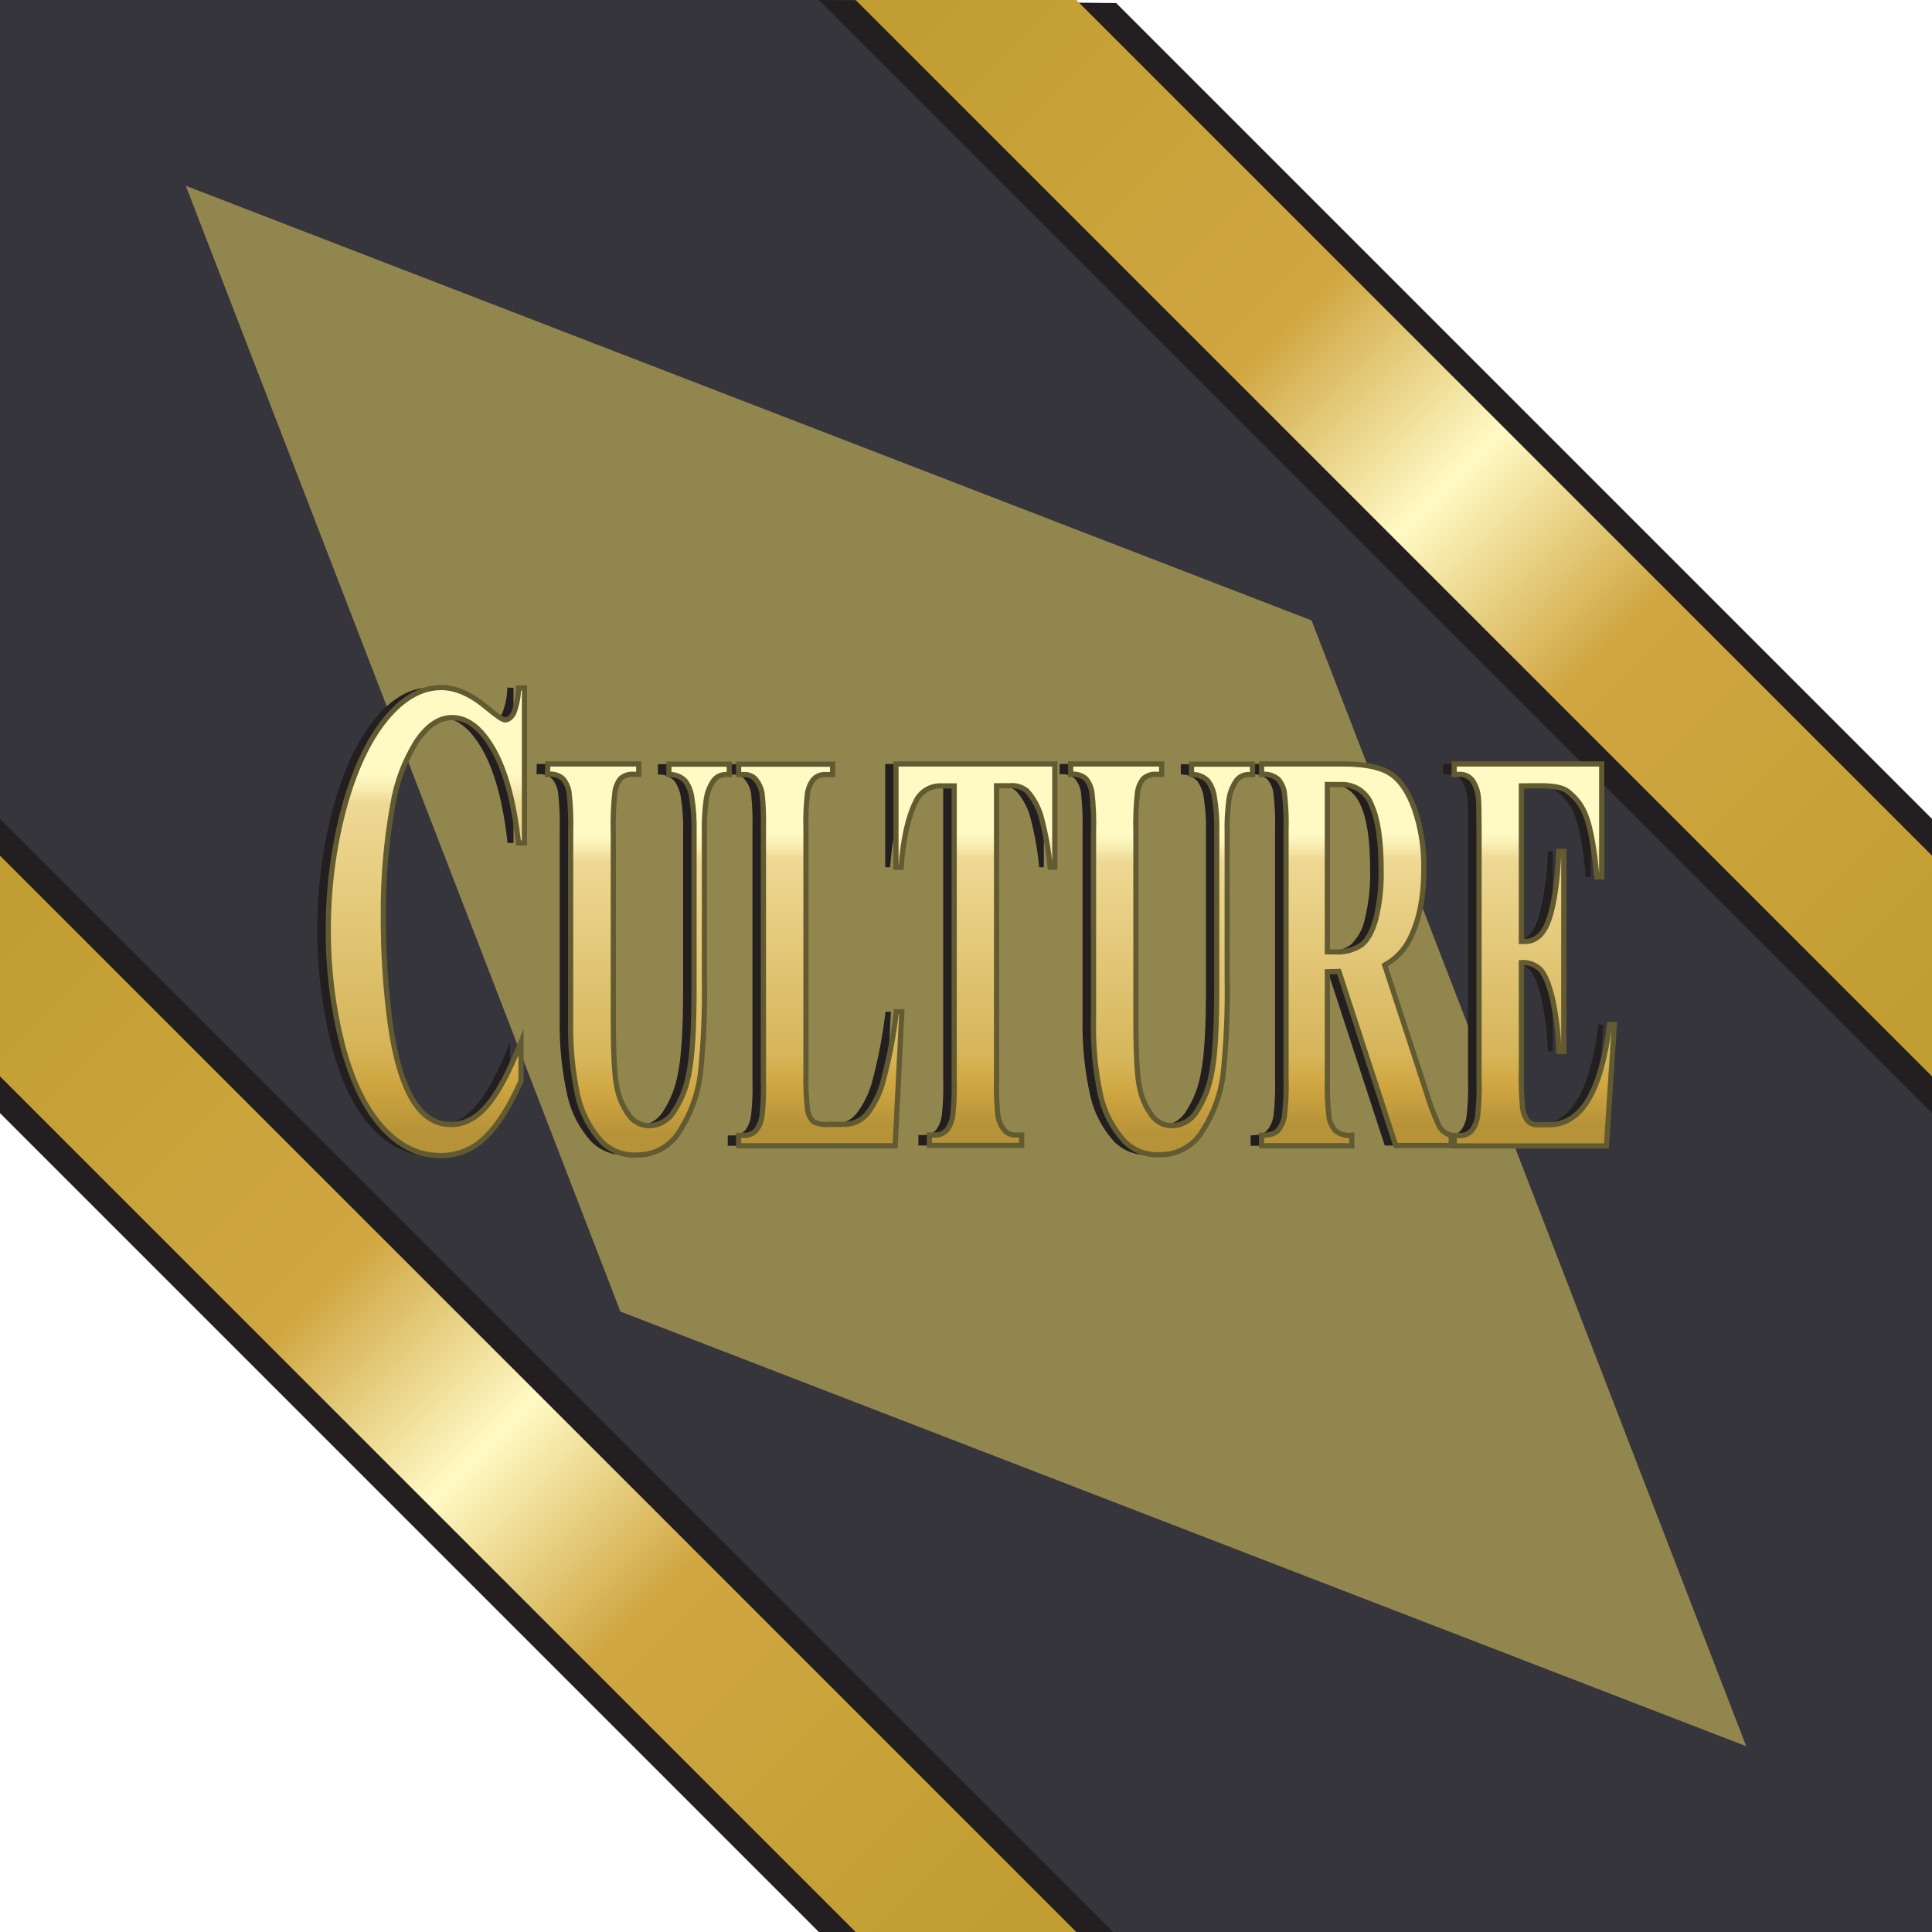
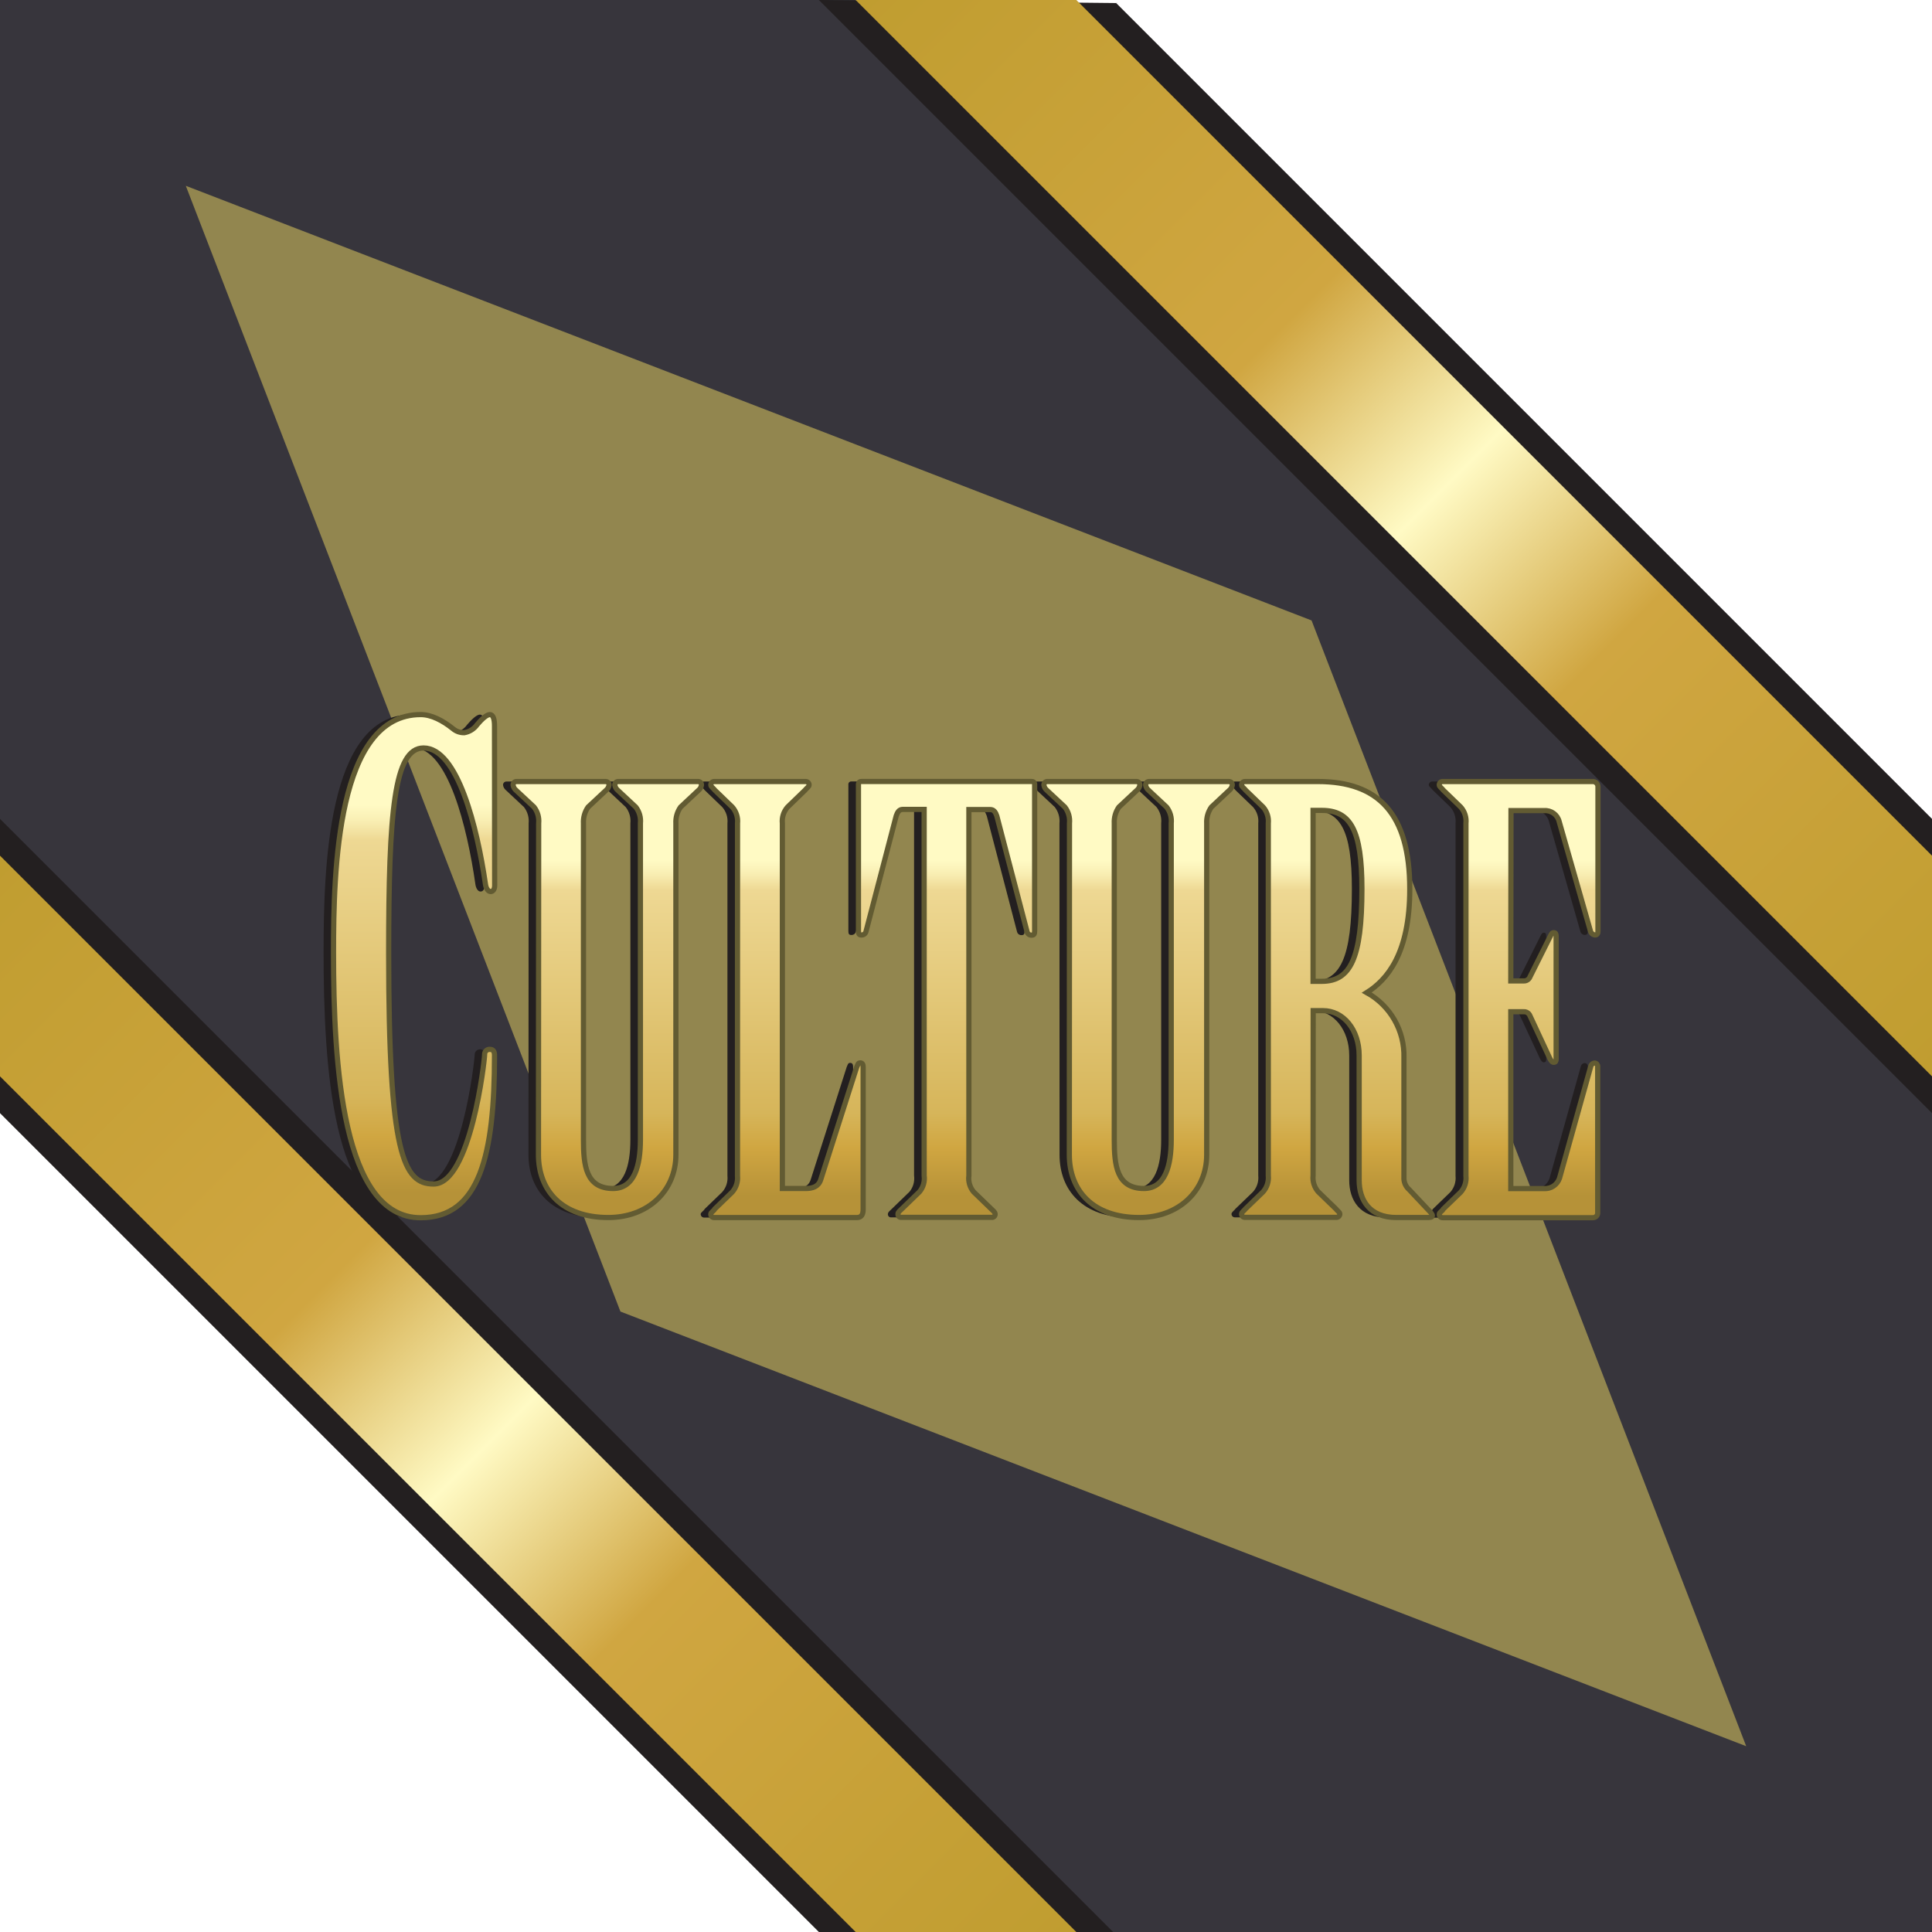
<svg xmlns="http://www.w3.org/2000/svg" xmlns:xlink="http://www.w3.org/1999/xlink" viewBox="0 0 371.43 371.43">
  <defs>
    <style>.cls-1{fill:#37353c;}.cls-2{fill:#92864f;}.cls-3{fill:#231f20;}.cls-4{fill:url(#linear-gradient);}.cls-5{fill:url(#linear-gradient-2);}.cls-6{fill:url(#New_Gradient_Swatch_copy_2);}.cls-7{fill:url(#New_Gradient_Swatch_copy_2-2);}.cls-8{fill:url(#New_Gradient_Swatch_copy_2-3);}.cls-9{fill:url(#New_Gradient_Swatch_copy_2-4);}.cls-10{fill:url(#New_Gradient_Swatch_copy_2-5);}.cls-11{fill:url(#New_Gradient_Swatch_copy_2-6);}.cls-12{fill:url(#New_Gradient_Swatch_copy_2-7);}.cls-13{fill:none;stroke:#625b32;stroke-miterlimit:10;}</style>
    <linearGradient id="linear-gradient" x1="3024.75" y1="1766.71" x2="3231.68" y2="1559.79" gradientTransform="translate(-1570.39 3406.79) rotate(-90)" gradientUnits="userSpaceOnUse">
      <stop offset="0" stop-color="#c09d30" />
      <stop offset="0.35" stop-color="#d0a641" />
      <stop offset="0.5" stop-color="#fffac4" />
      <stop offset="0.65" stop-color="#d0a641" />
      <stop offset="1" stop-color="#c09d30" />
    </linearGradient>
    <linearGradient id="linear-gradient-2" x1="3210.47" y1="1952.43" x2="3417.4" y2="1745.5" xlink:href="#linear-gradient" />
-     <linearGradient id="New_Gradient_Swatch_copy_2" x1="82" y1="132.24" x2="82" y2="222.24" gradientUnits="userSpaceOnUse">
+     <linearGradient id="New_Gradient_Swatch_copy_2" x1="79.62" y1="137.35" x2="79.62" y2="234.08" gradientUnits="userSpaceOnUse">
      <stop offset="0.18" stop-color="#fffac4" />
      <stop offset="0.21" stop-color="#f9efb4" />
      <stop offset="0.25" stop-color="#eed893" />
      <stop offset="0.76" stop-color="#d6b55a" />
      <stop offset="0.84" stop-color="#d0a641" />
      <stop offset="0.95" stop-color="#b69238" />
    </linearGradient>
-     <linearGradient id="New_Gradient_Swatch_copy_2-2" x1="122.75" y1="146.87" x2="122.75" y2="222.01" xlink:href="#New_Gradient_Swatch_copy_2" />
-     <linearGradient id="New_Gradient_Swatch_copy_2-3" x1="157.7" y1="146.87" x2="157.7" y2="220.28" xlink:href="#New_Gradient_Swatch_copy_2" />
-     <linearGradient id="New_Gradient_Swatch_copy_2-4" x1="187.57" y1="146.87" x2="187.57" y2="220.28" xlink:href="#New_Gradient_Swatch_copy_2" />
-     <linearGradient id="New_Gradient_Swatch_copy_2-5" x1="223.28" y1="146.87" x2="223.28" y2="222.01" xlink:href="#New_Gradient_Swatch_copy_2" />
-     <linearGradient id="New_Gradient_Swatch_copy_2-6" x1="260.77" y1="146.87" x2="260.77" y2="220.28" xlink:href="#New_Gradient_Swatch_copy_2" />
-     <linearGradient id="New_Gradient_Swatch_copy_2-7" x1="294.98" y1="146.87" x2="294.98" y2="220.28" xlink:href="#New_Gradient_Swatch_copy_2" />
+     <linearGradient id="New_Gradient_Swatch_copy_2-2" x1="116.75" y1="150.24" x2="116.75" y2="234.08" xlink:href="#New_Gradient_Swatch_copy_2" />
+     <linearGradient id="New_Gradient_Swatch_copy_2-3" x1="151.29" y1="150.24" x2="151.29" y2="234.08" xlink:href="#New_Gradient_Swatch_copy_2" />
+     <linearGradient id="New_Gradient_Swatch_copy_2-4" x1="181.97" y1="150.24" x2="181.97" y2="234.08" xlink:href="#New_Gradient_Swatch_copy_2" />
+     <linearGradient id="New_Gradient_Swatch_copy_2-5" x1="218.8" y1="150.24" x2="218.8" y2="234.08" xlink:href="#New_Gradient_Swatch_copy_2" />
+     <linearGradient id="New_Gradient_Swatch_copy_2-6" x1="257.03" y1="150.24" x2="257.03" y2="234.08" xlink:href="#New_Gradient_Swatch_copy_2" />
+     <linearGradient id="New_Gradient_Swatch_copy_2-7" x1="291.96" y1="150.24" x2="291.96" y2="234.08" xlink:href="#New_Gradient_Swatch_copy_2" />
  </defs>
  <g id="Culture">
    <g id="Culture-2" data-name="Culture">
      <polygon class="cls-1" points="0 164.5 0 0 164.5 0 371.43 206.93 371.43 371.43 206.93 371.43 0 164.5" />
      <polygon class="cls-2" points="35.72 35.72 252.15 119.28 335.71 335.71 119.28 252.15 35.72 35.72" />
      <polygon class="cls-3" points="0 214 157.43 371.43 214 371.43 0 157.43 0 214" />
      <polygon class="cls-3" points="371.43 157.43 214.59 0.59 157.43 0 371.43 214 371.43 157.43" />
      <polygon class="cls-4" points="0 206.93 164.5 371.43 206.93 371.43 0 164.5 0 206.93" />
      <polygon class="cls-5" points="371.43 164.5 206.93 0 164.5 0 371.43 206.93 371.43 164.5" />
    </g>
-     <path class="cls-3" d="M98.72,132.24v29.83H97.58q-1.29-11.67-4.81-17.9t-8-6.21q-3.72,0-6.82,4.63a32.67,32.67,0,0,0-4.54,12.12A113.21,113.21,0,0,0,71.59,176a150.15,150.15,0,0,0,1.35,21q1.35,9.48,4.22,14.34t7.44,4.86q3.75,0,6.87-3.56t6.58-12.25v7.43q-3.35,7.54-7,10.95a12,12,0,0,1-8.45,3.39q-6.36,0-11.3-5.52t-7.61-15.87a87.29,87.29,0,0,1-2.68-22,89.59,89.59,0,0,1,3-23.36q3-11,8-17.13t10.73-6.1q4.2,0,8.85,3.94c1.8,1.52,2.94,2.28,3.43,2.28s1.16-.49,1.62-1.49a14.19,14.19,0,0,0,.9-4.73Z" />
-     <path class="cls-3" d="M103.2,146.87h17.49v2h-.87a3.39,3.39,0,0,0-2.71.89,5.36,5.36,0,0,0-1,2.47,55.46,55.46,0,0,0-.32,7.85V196q0,9.85.69,13a13.46,13.46,0,0,0,2.26,5.3,4.78,4.78,0,0,0,4,2.12,5.67,5.67,0,0,0,4.69-2.68,19.16,19.16,0,0,0,2.9-7.39q1-4.71,1-16.41V160.08a36.79,36.79,0,0,0-.47-7,6.82,6.82,0,0,0-1.2-2.92,4.07,4.07,0,0,0-3.18-1.25v-2h11.72v2h-.7a2.87,2.87,0,0,0-2.37,1.25,8.54,8.54,0,0,0-1.38,3.73,40.66,40.66,0,0,0-.32,6.23V188a153.23,153.23,0,0,1-.79,18.67,26.1,26.1,0,0,1-3.83,10.56,9.42,9.42,0,0,1-8.32,4.82,8.88,8.88,0,0,1-6.8-2.55,19.54,19.54,0,0,1-4.62-8.88A62.5,62.5,0,0,1,107.6,196V160.08a53.31,53.31,0,0,0-.33-7.88,5.3,5.3,0,0,0-1.12-2.46,3.63,3.63,0,0,0-3-.87Z" />
-     <path class="cls-3" d="M171.27,194.51,170,220.28H139.91v-2H141a2.92,2.92,0,0,0,2.38-1.13,5.81,5.81,0,0,0,1-2.6,46.15,46.15,0,0,0,.28-6.82V159.43a50,50,0,0,0-.28-7,5.54,5.54,0,0,0-1.11-2.46,2.72,2.72,0,0,0-2.26-1.06h-1.12v-2H158v2H156.5a2.88,2.88,0,0,0-2.38,1.14,5.91,5.91,0,0,0-1,2.6,48.17,48.17,0,0,0-.27,6.82V206.2a52.73,52.73,0,0,0,.29,7.17,3.92,3.92,0,0,0,1.18,2.3,5.72,5.72,0,0,0,3,.49h2.83a5.69,5.69,0,0,0,4.49-2.06,17.55,17.55,0,0,0,3.12-6.49,94.77,94.77,0,0,0,2.48-13.1Z" />
-     <path class="cls-3" d="M200.68,146.87v19.86h-.9a57.59,57.59,0,0,0-1.78-9.88,12.42,12.42,0,0,0-2.67-4.79,4.56,4.56,0,0,0-3.32-1h-2.53v56.63a49.15,49.15,0,0,0,.29,7,5.76,5.76,0,0,0,1.12,2.47,2.77,2.77,0,0,0,2.29,1.05h1.12v2H176.56v-2h1.13a2.89,2.89,0,0,0,2.37-1.13,6,6,0,0,0,1-2.6,48.37,48.37,0,0,0,.27-6.82V151.09h-2.45a5.19,5.19,0,0,0-5,3.14q-2.17,4.38-2.75,12.5h-.95V146.87Z" />
-     <path class="cls-3" d="M203.72,146.87h17.5v2h-.88a3.39,3.39,0,0,0-2.71.89,5.58,5.58,0,0,0-1,2.47,56.12,56.12,0,0,0-.31,7.85V196q0,9.85.69,13a13.32,13.32,0,0,0,2.26,5.3,4.77,4.77,0,0,0,4,2.12,5.67,5.67,0,0,0,4.68-2.68,19,19,0,0,0,2.9-7.39q1-4.71,1-16.41V160.08a36,36,0,0,0-.47-7,6.82,6.82,0,0,0-1.2-2.92,4.06,4.06,0,0,0-3.17-1.25v-2h11.72v2h-.7a2.9,2.9,0,0,0-2.38,1.25,8.55,8.55,0,0,0-1.37,3.73,39,39,0,0,0-.33,6.23V188a155.89,155.89,0,0,1-.78,18.67,26.26,26.26,0,0,1-3.84,10.56,9.4,9.4,0,0,1-8.32,4.82,8.89,8.89,0,0,1-6.8-2.55,19.54,19.54,0,0,1-4.62-8.88A62.5,62.5,0,0,1,208.12,196V160.08a55.5,55.5,0,0,0-.32-7.88,5.3,5.3,0,0,0-1.13-2.46,3.62,3.62,0,0,0-2.95-.87Z" />
-     <path class="cls-3" d="M253.07,186.82v20.57a48.76,48.76,0,0,0,.34,7.5,5.16,5.16,0,0,0,1.19,2.46c.56.62,1.62.92,3.17.92v2H240.43v-2c1.57,0,2.63-.31,3.19-1a5.43,5.43,0,0,0,1.17-2.46,48.08,48.08,0,0,0,.34-7.47V159.75a48.76,48.76,0,0,0-.34-7.5,5.07,5.07,0,0,0-1.19-2.46,4.25,4.25,0,0,0-3.17-.92v-2h15.74q6.15,0,9,1.84c1.9,1.22,3.45,3.49,4.64,6.79a34,34,0,0,1,1.8,11.61q0,8.13-2.69,13.43a11.48,11.48,0,0,1-4.83,5l8.15,24.85a43.81,43.81,0,0,0,2.27,6,3.39,3.39,0,0,0,2.38,1.84v2H266.22L255.3,186.82Zm0-36V183h1.43a8.24,8.24,0,0,0,5.2-1.38,9.56,9.56,0,0,0,2.71-5,36.88,36.88,0,0,0,1-9.39q0-8.39-1.81-12.4t-5.83-4Z" />
-     <path class="cls-3" d="M290.38,151.09V181h.67q3.22,0,4.68-4.38a52,52,0,0,0,1.85-12.94h.95v38.44h-.95a56.12,56.12,0,0,0-1.27-10.29q-1-4-2.23-5.39a4.78,4.78,0,0,0-3.7-1.38v20.68a63.29,63.29,0,0,0,.24,7.42,5.2,5.2,0,0,0,.88,2.22,2.46,2.46,0,0,0,2.1.86h2q4.74,0,7.61-4.76t4.11-14.51h.92l-1.52,23.34H277.46v-2h1.13a2.89,2.89,0,0,0,2.37-1.13,5.8,5.8,0,0,0,1-2.6,48.37,48.37,0,0,0,.27-6.82V159.43q0-5-.12-6.12a7.06,7.06,0,0,0-.93-2.92,2.92,2.92,0,0,0-2.59-1.52h-1.13v-2h28.36v21.71h-.95q-.72-8-2-11.43a10.37,10.37,0,0,0-3.71-5.09q-1.41-1-5.25-1Z" />
-     <path class="cls-6" d="M100.83,132.24v29.83H99.69q-1.29-11.67-4.8-17.9t-8-6.21q-3.72,0-6.83,4.63a32.84,32.84,0,0,0-4.54,12.12A113.21,113.21,0,0,0,73.7,176a150.15,150.15,0,0,0,1.35,21q1.35,9.48,4.22,14.34c1.91,3.24,4.4,4.86,7.44,4.86q3.75,0,6.87-3.56t6.58-12.25v7.43q-3.34,7.54-7,10.95a12,12,0,0,1-8.45,3.39q-6.36,0-11.29-5.52t-7.62-15.87a87.29,87.29,0,0,1-2.68-22,89.59,89.59,0,0,1,3-23.36q3-11,8-17.13t10.74-6.1q4.18,0,8.84,3.94c1.8,1.52,2.94,2.28,3.43,2.28S98.34,138,98.8,137a14.23,14.23,0,0,0,.89-4.73Z" />
-     <path class="cls-7" d="M105.31,146.87H122.8v2h-.87a3.39,3.39,0,0,0-2.71.89,5.58,5.58,0,0,0-1,2.47,56.12,56.12,0,0,0-.31,7.85V196q0,9.85.68,13a13.46,13.46,0,0,0,2.26,5.3,4.79,4.79,0,0,0,4,2.12,5.67,5.67,0,0,0,4.68-2.68,19.16,19.16,0,0,0,2.9-7.39q1-4.71,1-16.41V160.08a36.79,36.79,0,0,0-.47-7,6.82,6.82,0,0,0-1.2-2.92,4.06,4.06,0,0,0-3.17-1.25v-2H140.2v2h-.71a2.89,2.89,0,0,0-2.37,1.25,8.55,8.55,0,0,0-1.37,3.73,39,39,0,0,0-.33,6.23V188a153.23,153.23,0,0,1-.79,18.67,26.1,26.1,0,0,1-3.83,10.56,9.41,9.41,0,0,1-8.32,4.82,8.89,8.89,0,0,1-6.8-2.55,19.54,19.54,0,0,1-4.62-8.88A62.5,62.5,0,0,1,109.71,196V160.08a55.5,55.5,0,0,0-.32-7.88,5.41,5.41,0,0,0-1.13-2.46,3.63,3.63,0,0,0-3-.87Z" />
-     <path class="cls-8" d="M173.38,194.51l-1.28,25.77H142v-2h1.12a2.9,2.9,0,0,0,2.38-1.13,5.92,5.92,0,0,0,1-2.6,48.37,48.37,0,0,0,.27-6.82V159.43a52.38,52.38,0,0,0-.27-7,5.77,5.77,0,0,0-1.11-2.46,2.74,2.74,0,0,0-2.27-1.06H142v-2h18.07v2h-1.48a2.87,2.87,0,0,0-2.37,1.14,5.78,5.78,0,0,0-1,2.6,48.17,48.17,0,0,0-.27,6.82V206.2a50.43,50.43,0,0,0,.3,7.17,3.91,3.91,0,0,0,1.17,2.3,5.77,5.77,0,0,0,3,.49h2.82a5.71,5.71,0,0,0,4.5-2.06,17.56,17.56,0,0,0,3.11-6.49,94.77,94.77,0,0,0,2.48-13.1Z" />
-     <path class="cls-9" d="M202.79,146.87v19.86h-.9a56.61,56.61,0,0,0-1.78-9.88,12.42,12.42,0,0,0-2.67-4.79,4.54,4.54,0,0,0-3.32-1h-2.53v56.63a49.15,49.15,0,0,0,.29,7,5.77,5.77,0,0,0,1.13,2.47,2.75,2.75,0,0,0,2.28,1.05h1.13v2H178.68v-2h1.12a2.89,2.89,0,0,0,2.37-1.13,5.89,5.89,0,0,0,1-2.6,48.37,48.37,0,0,0,.27-6.82V151.09H181a5.19,5.19,0,0,0-5,3.14q-2.18,4.38-2.75,12.5h-1V146.87Z" />
-     <path class="cls-10" d="M205.84,146.87h17.49v2h-.88a3.4,3.4,0,0,0-2.71.89,5.58,5.58,0,0,0-1.05,2.47,56.12,56.12,0,0,0-.31,7.85V196q0,9.85.69,13a13.46,13.46,0,0,0,2.26,5.3,4.77,4.77,0,0,0,4,2.12,5.69,5.69,0,0,0,4.69-2.68,19.32,19.32,0,0,0,2.9-7.39q1-4.71,1-16.41V160.08a35.77,35.77,0,0,0-.48-7,6.58,6.58,0,0,0-1.2-2.92,4,4,0,0,0-3.17-1.25v-2h11.72v2H240a2.87,2.87,0,0,0-2.37,1.25,8.42,8.42,0,0,0-1.38,3.73,39.37,39.37,0,0,0-.32,6.23V188a155.34,155.34,0,0,1-.79,18.67,26.11,26.11,0,0,1-3.84,10.56A9.4,9.4,0,0,1,223,222a8.87,8.87,0,0,1-6.79-2.55,19.45,19.45,0,0,1-4.63-8.88A62.5,62.5,0,0,1,210.23,196V160.08a53.92,53.92,0,0,0-.32-7.88,5.4,5.4,0,0,0-1.12-2.46,3.64,3.64,0,0,0-2.95-.87Z" />
-     <path class="cls-11" d="M255.19,186.82v20.57a49.3,49.3,0,0,0,.33,7.5,5.16,5.16,0,0,0,1.19,2.46,4.23,4.23,0,0,0,3.17.92v2H242.54v-2c1.57,0,2.63-.31,3.19-1a5.33,5.33,0,0,0,1.17-2.46,46.77,46.77,0,0,0,.34-7.47V159.75a47.43,47.43,0,0,0-.34-7.5,5.15,5.15,0,0,0-1.18-2.46,4.3,4.3,0,0,0-3.18-.92v-2h15.74q6.15,0,9,1.84c1.9,1.22,3.45,3.49,4.65,6.79a34,34,0,0,1,1.8,11.61q0,8.13-2.7,13.43a11.51,11.51,0,0,1-4.82,5l8.14,24.85a44.74,44.74,0,0,0,2.28,6,3.36,3.36,0,0,0,2.37,1.84v2H268.33l-10.92-33.46Zm0-36V183h1.42a8.22,8.22,0,0,0,5.2-1.38c1.15-.93,2.05-2.58,2.71-5a36.37,36.37,0,0,0,1-9.39q0-8.39-1.82-12.4a6,6,0,0,0-5.83-4Z" />
-     <path class="cls-12" d="M292.49,151.09V181h.68c2.15,0,3.7-1.46,4.67-4.38s1.58-7.24,1.85-12.94h.95v38.44h-.95a57.12,57.12,0,0,0-1.26-10.29q-1-4-2.24-5.39a4.78,4.78,0,0,0-3.7-1.38v20.68a63.29,63.29,0,0,0,.24,7.42,5.08,5.08,0,0,0,.89,2.22,2.44,2.44,0,0,0,2.1.86h2q4.74,0,7.61-4.76t4.11-14.51h.92l-1.52,23.34H279.57v-2h1.13a2.89,2.89,0,0,0,2.37-1.13,5.68,5.68,0,0,0,1-2.6,46.15,46.15,0,0,0,.28-6.82V159.43c0-3.32-.05-5.36-.13-6.12a6.93,6.93,0,0,0-.92-2.92,2.94,2.94,0,0,0-2.6-1.52h-1.13v-2h28.36v21.71H307q-.74-8-2-11.43a10.37,10.37,0,0,0-3.71-5.09q-1.39-1-5.25-1Z" />
-     <path class="cls-13" d="M100.83,132.24v29.83H99.69q-1.29-11.67-4.8-17.9t-8-6.21q-3.72,0-6.83,4.63a32.84,32.84,0,0,0-4.54,12.12A113.21,113.21,0,0,0,73.7,176a150.15,150.15,0,0,0,1.35,21q1.35,9.48,4.22,14.34c1.91,3.24,4.4,4.86,7.44,4.86q3.75,0,6.87-3.56t6.58-12.25v7.43q-3.34,7.54-7,10.95a12,12,0,0,1-8.45,3.39q-6.36,0-11.29-5.52t-7.62-15.87a87.29,87.29,0,0,1-2.68-22,89.59,89.59,0,0,1,3-23.36q3-11,8-17.13t10.74-6.1q4.18,0,8.84,3.94c1.8,1.52,2.94,2.28,3.43,2.28S98.34,138,98.8,137a14.23,14.23,0,0,0,.89-4.73Z" />
-     <path class="cls-13" d="M105.31,146.87H122.8v2h-.87a3.39,3.39,0,0,0-2.71.89,5.58,5.58,0,0,0-1,2.47,56.12,56.12,0,0,0-.31,7.85V196q0,9.85.68,13a13.46,13.46,0,0,0,2.26,5.3,4.79,4.79,0,0,0,4,2.12,5.67,5.67,0,0,0,4.68-2.68,19.16,19.16,0,0,0,2.9-7.39q1-4.71,1-16.41V160.08a36.79,36.79,0,0,0-.47-7,6.82,6.82,0,0,0-1.2-2.92,4.06,4.06,0,0,0-3.17-1.25v-2H140.2v2h-.71a2.89,2.89,0,0,0-2.37,1.25,8.55,8.55,0,0,0-1.37,3.73,39,39,0,0,0-.33,6.23V188a153.23,153.23,0,0,1-.79,18.67,26.1,26.1,0,0,1-3.83,10.56,9.41,9.41,0,0,1-8.32,4.82,8.89,8.89,0,0,1-6.8-2.55,19.54,19.54,0,0,1-4.62-8.88A62.5,62.5,0,0,1,109.71,196V160.08a55.5,55.5,0,0,0-.32-7.88,5.41,5.41,0,0,0-1.13-2.46,3.63,3.63,0,0,0-3-.87Z" />
-     <path class="cls-13" d="M173.38,194.51l-1.28,25.77H142v-2h1.12a2.9,2.9,0,0,0,2.38-1.13,5.92,5.92,0,0,0,1-2.6,48.37,48.37,0,0,0,.27-6.82V159.43a52.38,52.38,0,0,0-.27-7,5.77,5.77,0,0,0-1.11-2.46,2.74,2.74,0,0,0-2.27-1.06H142v-2h18.07v2h-1.48a2.87,2.87,0,0,0-2.37,1.14,5.78,5.78,0,0,0-1,2.6,48.17,48.17,0,0,0-.27,6.82V206.2a50.43,50.43,0,0,0,.3,7.17,3.91,3.91,0,0,0,1.17,2.3,5.77,5.77,0,0,0,3,.49h2.82a5.71,5.71,0,0,0,4.5-2.06,17.56,17.56,0,0,0,3.11-6.49,94.77,94.77,0,0,0,2.48-13.1Z" />
-     <path class="cls-13" d="M202.79,146.87v19.86h-.9a56.61,56.61,0,0,0-1.78-9.88,12.42,12.42,0,0,0-2.67-4.79,4.54,4.54,0,0,0-3.32-1h-2.53v56.63a49.15,49.15,0,0,0,.29,7,5.77,5.77,0,0,0,1.13,2.47,2.75,2.75,0,0,0,2.28,1.05h1.13v2H178.68v-2h1.12a2.89,2.89,0,0,0,2.37-1.13,5.89,5.89,0,0,0,1-2.6,48.37,48.37,0,0,0,.27-6.82V151.09H181a5.19,5.19,0,0,0-5,3.14q-2.18,4.38-2.75,12.5h-1V146.87Z" />
-     <path class="cls-13" d="M205.84,146.87h17.49v2h-.88a3.4,3.4,0,0,0-2.71.89,5.58,5.58,0,0,0-1.05,2.47,56.12,56.12,0,0,0-.31,7.85V196q0,9.85.69,13a13.46,13.46,0,0,0,2.26,5.3,4.77,4.77,0,0,0,4,2.12,5.69,5.69,0,0,0,4.69-2.68,19.32,19.32,0,0,0,2.9-7.39q1-4.71,1-16.41V160.08a35.77,35.77,0,0,0-.48-7,6.58,6.58,0,0,0-1.2-2.92,4,4,0,0,0-3.17-1.25v-2h11.72v2H240a2.87,2.87,0,0,0-2.37,1.25,8.42,8.42,0,0,0-1.38,3.73,39.37,39.37,0,0,0-.32,6.23V188a155.34,155.34,0,0,1-.79,18.67,26.11,26.11,0,0,1-3.84,10.56A9.4,9.4,0,0,1,223,222a8.87,8.87,0,0,1-6.79-2.55,19.45,19.45,0,0,1-4.63-8.88A62.5,62.5,0,0,1,210.23,196V160.08a53.92,53.92,0,0,0-.32-7.88,5.4,5.4,0,0,0-1.12-2.46,3.64,3.64,0,0,0-2.95-.87Z" />
-     <path class="cls-13" d="M255.19,186.82v20.57a49.3,49.3,0,0,0,.33,7.5,5.16,5.16,0,0,0,1.19,2.46,4.23,4.23,0,0,0,3.17.92v2H242.54v-2c1.57,0,2.63-.31,3.19-1a5.33,5.33,0,0,0,1.17-2.46,46.77,46.77,0,0,0,.34-7.47V159.75a47.43,47.43,0,0,0-.34-7.5,5.15,5.15,0,0,0-1.18-2.46,4.3,4.3,0,0,0-3.18-.92v-2h15.74q6.15,0,9,1.84c1.9,1.22,3.45,3.49,4.65,6.79a34,34,0,0,1,1.8,11.61q0,8.13-2.7,13.43a11.51,11.51,0,0,1-4.82,5l8.14,24.85a44.74,44.74,0,0,0,2.28,6,3.36,3.36,0,0,0,2.37,1.84v2H268.33l-10.92-33.46Zm0-36V183h1.42a8.22,8.22,0,0,0,5.2-1.38c1.15-.93,2.05-2.58,2.71-5a36.37,36.37,0,0,0,1-9.39q0-8.39-1.82-12.4a6,6,0,0,0-5.83-4Z" />
-     <path class="cls-13" d="M292.49,151.09V181h.68c2.15,0,3.7-1.46,4.67-4.38s1.58-7.24,1.85-12.94h.95v38.44h-.95a57.12,57.12,0,0,0-1.26-10.29q-1-4-2.24-5.39a4.78,4.78,0,0,0-3.7-1.38v20.68a63.29,63.29,0,0,0,.24,7.42,5.08,5.08,0,0,0,.89,2.22,2.44,2.44,0,0,0,2.1.86h2q4.74,0,7.61-4.76t4.11-14.51h.92l-1.52,23.34H279.57v-2h1.13a2.89,2.89,0,0,0,2.37-1.13,5.68,5.68,0,0,0,1-2.6,46.15,46.15,0,0,0,.28-6.82V159.43c0-3.32-.05-5.36-.13-6.12a6.93,6.93,0,0,0-.92-2.92,2.94,2.94,0,0,0-2.6-1.52h-1.13v-2h28.36v21.71H307q-.74-8-2-11.43a10.37,10.37,0,0,0-3.71-5.09q-1.39-1-5.25-1Z" />
+     <path class="cls-3" d="M93.17,170.24c0,.64-.26,1.16-.78,1.16s-.9-.65-1-1.42c-1.55-10.83-5.29-26.18-11.86-26.18-5.68,0-6.71,12.25-6.71,39.46,0,38.69,2.84,44.37,8.64,44.37,7.09,0,9.8-23.73,9.8-24.89a1,1,0,0,1,1-1c.65,0,.91.38.91,1.16,0,19.08-2.84,31.21-14.19,31.21-15.09,0-16.77-29.41-16.77-50.94,0-15.87.65-45.79,16.77-45.79,2.06,0,4.26,1.16,6.19,2.71a3.22,3.22,0,0,0,2.19.77,3.78,3.78,0,0,0,2.45-1.54c.78-.91,1.81-1.94,2.45-1.94s.91.9.91,2.19Z" />
+     <path class="cls-3" d="M101.63,158.29a4.38,4.38,0,0,0-.9-3.13l-3.46-3.24a1.53,1.53,0,0,1-.56-1,.64.64,0,0,1,.67-.67h17.1a.64.64,0,0,1,.67.67,1.53,1.53,0,0,1-.56,1l-3.46,3.24a5,5,0,0,0-.9,3.13V219.1c0,4.92.45,9.39,5.71,9.39,4.13,0,5.25-4.47,5.25-9.39V158.29a4.33,4.33,0,0,0-.9-3.13l-3.46-3.24a1.53,1.53,0,0,1-.56-1,.64.64,0,0,1,.67-.67h15.32a.65.65,0,0,1,.67.67,1.58,1.58,0,0,1-.56,1l-3.47,3.24a5,5,0,0,0-.89,3.13V222c0,6.93-5.37,12.07-13,12.07-8.83,0-13.41-5.14-13.41-12.07Z" />
+     <path class="cls-3" d="M139.85,158.29a4.09,4.09,0,0,0-1-3.13l-3.36-3.24c-.22-.34-.78-.67-.78-1a.65.65,0,0,1,.67-.67h17.55a.64.64,0,0,1,.67.67c0,.34-.56.67-.78,1l-3.35,3.24a4.06,4.06,0,0,0-1,3.13v70.2h4.47c1.34,0,2.46-.34,2.91-1.68l6.93-21.68c.22-.45.22-.79.67-.79s.56.34.56.79v27.38c0,1-.34,1.57-1.23,1.57H135.38a.65.65,0,0,1-.67-.67c0-.34.56-.56.78-1l3.36-3.24a4.09,4.09,0,0,0,1-3.13Z" />
+     <path class="cls-3" d="M175.73,155.61H171.6c-.67,0-1,.56-1.23,1.23l-5.81,22.24a.86.86,0,0,1-.9.67c-.45,0-.56-.22-.56-.78V150.69a.52.52,0,0,1,.56-.45h32.75a.51.51,0,0,1,.56.45V179c0,.56-.11.78-.56.78a.85.85,0,0,1-.89-.67l-5.81-22.24c-.23-.67-.56-1.23-1.23-1.23h-4.14V226a4.06,4.06,0,0,0,.89,3.13l3.36,3.24c.33.34.78.67.78,1a.59.59,0,0,1-.67.67H171.37a.59.59,0,0,1-.67-.67c0-.34.45-.67.79-1l3.35-3.24a4.06,4.06,0,0,0,.89-3.13Z" />
+     <path class="cls-3" d="M203.68,158.29a4.38,4.38,0,0,0-.9-3.13l-3.46-3.24a1.53,1.53,0,0,1-.56-1,.64.64,0,0,1,.67-.67h17.1a.64.64,0,0,1,.67.67,1.53,1.53,0,0,1-.56,1l-3.46,3.24a5,5,0,0,0-.9,3.13V219.1c0,4.92.45,9.39,5.7,9.39,4.14,0,5.26-4.47,5.26-9.39V158.29a4.33,4.33,0,0,0-.9-3.13l-3.46-3.24a1.53,1.53,0,0,1-.56-1,.64.64,0,0,1,.67-.67H234.3a.65.65,0,0,1,.68.67,1.58,1.58,0,0,1-.56,1L231,155.16a5,5,0,0,0-.89,3.13V222c0,6.93-5.37,12.07-13,12.07-8.83,0-13.41-5.14-13.41-12.07Z" />
+     <path class="cls-3" d="M250.51,226a4.06,4.06,0,0,0,1,3.13l3.35,3.24c.22.34.78.67.78,1a.64.64,0,0,1-.67.67H237.43a.64.64,0,0,1-.67-.67c0-.34.56-.67.78-1l3.36-3.24a4.09,4.09,0,0,0,1-3.13V158.29a4.09,4.09,0,0,0-1-3.13l-3.36-3.24c-.22-.34-.78-.67-.78-1a.64.64,0,0,1,.67-.67h14c11.63,0,17.67,6.15,17.67,20.68,0,12.41-4.36,17.44-8.28,19.9A13.87,13.87,0,0,1,268,203.34V226.7a2.91,2.91,0,0,0,1,2l3.58,3.8c.45.45.89.9.89,1.23s-.55.34-1.11.34h-5.82c-5.14,0-7.15-3.36-7.15-7.16v-24c0-4.92-3-8.61-6.93-8.61h-1.9Zm0-37.34h1.68c5.47,0,7.71-4.35,7.71-17.77,0-11.4-2.24-15.09-7.71-15.09h-1.68Z" />
+     <path class="cls-3" d="M288.51,188.58H291a1.2,1.2,0,0,0,1.23-.78l3.91-7.82c.23-.45.34-.67.67-.67s.45.22.45.67v23.69c0,.34-.11.56-.45.56s-.55-.33-.78-.78l-3.8-8.16a1.2,1.2,0,0,0-1.23-.78h-2.46v34h6.37a2.92,2.92,0,0,0,3-2l6-21.47a.82.82,0,0,1,.78-.67.63.63,0,0,1,.56.67v28.06a.92.92,0,0,1-.89,1h-29a.65.65,0,0,1-.67-.67c0-.34.56-.56.79-1l3.35-3.24a4.1,4.1,0,0,0,1-3.13V158.29a4.1,4.1,0,0,0-1-3.13l-3.35-3.24c-.23-.34-.79-.67-.79-1a.65.65,0,0,1,.67-.67h29a1,1,0,0,1,.89,1v27.83c0,.45-.22.67-.56.67a.93.93,0,0,1-.89-.78l-6-21a2.78,2.78,0,0,0-2.91-2.13h-6.37Z" />
+     <path class="cls-6" d="M95.1,170.24c0,.64-.26,1.16-.77,1.16s-.91-.65-1-1.42C91.75,159.15,88,143.8,81.43,143.8c-5.67,0-6.71,12.25-6.71,39.46,0,38.69,2.84,44.37,8.64,44.37,7.1,0,9.81-23.73,9.81-24.89a.94.94,0,0,1,1-1c.64,0,.9.38.9,1.16,0,19.08-2.84,31.21-14.19,31.21-15.08,0-16.76-29.41-16.76-50.94,0-15.87.64-45.79,16.76-45.79,2.07,0,4.26,1.16,6.19,2.71a3.25,3.25,0,0,0,2.2.77,3.8,3.8,0,0,0,2.45-1.54c.77-.91,1.8-1.94,2.45-1.94s.9.9.9,2.19Z" />
+     <path class="cls-7" d="M103.56,158.29a4.37,4.37,0,0,0-.89-3.13l-3.47-3.24a1.58,1.58,0,0,1-.56-1,.65.65,0,0,1,.67-.67h17.11a.65.65,0,0,1,.67.67,1.58,1.58,0,0,1-.56,1l-3.47,3.24a5,5,0,0,0-.89,3.13V219.1c0,4.92.45,9.39,5.7,9.39,4.14,0,5.25-4.47,5.25-9.39V158.29a4.37,4.37,0,0,0-.89-3.13l-3.47-3.24a1.58,1.58,0,0,1-.56-1,.65.65,0,0,1,.68-.67h15.31a.64.64,0,0,1,.67.67,1.53,1.53,0,0,1-.56,1l-3.46,3.24a5,5,0,0,0-.9,3.13V222c0,6.93-5.36,12.07-13,12.07-8.84,0-13.42-5.14-13.42-12.07Z" />
+     <path class="cls-8" d="M141.79,158.29a4.1,4.1,0,0,0-1-3.13l-3.35-3.24c-.23-.34-.78-.67-.78-1a.64.64,0,0,1,.67-.67h17.55a.65.65,0,0,1,.67.67c0,.34-.56.67-.79,1l-3.35,3.24a4.09,4.09,0,0,0-1,3.13v70.2h4.47c1.34,0,2.46-.34,2.9-1.68l6.93-21.68c.23-.45.23-.79.67-.79s.56.34.56.79v27.38c0,1-.33,1.57-1.23,1.57H137.32a.64.64,0,0,1-.67-.67c0-.34.55-.56.78-1l3.35-3.24a4.1,4.1,0,0,0,1-3.13Z" />
+     <path class="cls-9" d="M177.67,155.61h-4.14c-.67,0-1,.56-1.23,1.23l-5.81,22.24a.85.85,0,0,1-.89.67c-.45,0-.56-.22-.56-.78V150.69a.51.51,0,0,1,.56-.45h32.75a.52.52,0,0,1,.56.45V179c0,.56-.12.78-.56.78a.85.85,0,0,1-.9-.67l-5.81-22.24c-.22-.67-.56-1.23-1.23-1.23h-4.14V226a4.06,4.06,0,0,0,.9,3.13l3.35,3.24c.34.34.79.67.79,1a.6.6,0,0,1-.68.67H173.31a.59.59,0,0,1-.67-.67c0-.34.44-.67.78-1l3.35-3.24a4,4,0,0,0,.9-3.13Z" />
+     <path class="cls-10" d="M205.61,158.29a4.37,4.37,0,0,0-.89-3.13l-3.47-3.24a1.58,1.58,0,0,1-.56-1,.65.65,0,0,1,.67-.67h17.11a.65.65,0,0,1,.67.67,1.58,1.58,0,0,1-.56,1l-3.47,3.24a5,5,0,0,0-.89,3.13V219.1c0,4.92.45,9.39,5.7,9.39,4.14,0,5.25-4.47,5.25-9.39V158.29a4.37,4.37,0,0,0-.89-3.13l-3.47-3.24a1.58,1.58,0,0,1-.56-1,.65.65,0,0,1,.68-.67h15.31a.64.64,0,0,1,.67.67,1.53,1.53,0,0,1-.56,1l-3.46,3.24a5,5,0,0,0-.9,3.13V222c0,6.93-5.36,12.07-13,12.07-8.83,0-13.41-5.14-13.41-12.07Z" />
+     <path class="cls-11" d="M252.44,226a4.1,4.1,0,0,0,1,3.13l3.35,3.24c.23.34.79.67.79,1a.65.65,0,0,1-.67.67H239.37a.64.64,0,0,1-.67-.67c0-.34.55-.67.78-1l3.35-3.24a4.1,4.1,0,0,0,1-3.13V158.29a4.1,4.1,0,0,0-1-3.13l-3.35-3.24c-.23-.34-.78-.67-.78-1a.64.64,0,0,1,.67-.67h14c11.62,0,17.66,6.15,17.66,20.68,0,12.41-4.36,17.44-8.27,19.9a13.86,13.86,0,0,1,7.15,12.52V226.7a2.93,2.93,0,0,0,1,2l3.58,3.8c.44.45.89.9.89,1.23s-.56.34-1.12.34h-5.81c-5.14,0-7.15-3.36-7.15-7.16v-24c0-4.92-3-8.61-6.94-8.61h-1.9Zm0-37.34h1.68c5.48,0,7.71-4.35,7.71-17.77,0-11.4-2.23-15.09-7.71-15.09h-1.68Z" />
+     <path class="cls-12" d="M290.45,188.58h2.46a1.21,1.21,0,0,0,1.23-.78l3.91-7.82c.22-.45.33-.67.67-.67s.45.22.45.67v23.69c0,.34-.12.56-.45.56s-.56-.33-.78-.78l-3.8-8.16a1.21,1.21,0,0,0-1.23-.78h-2.46v34h6.37a2.94,2.94,0,0,0,3-2l6-21.47a.83.83,0,0,1,.79-.67.63.63,0,0,1,.55.67v28.06a.91.91,0,0,1-.89,1H277.37a.64.64,0,0,1-.67-.67c0-.34.56-.56.78-1l3.35-3.24a4.06,4.06,0,0,0,1-3.13V158.29a4.06,4.06,0,0,0-1-3.13l-3.35-3.24c-.22-.34-.78-.67-.78-1a.64.64,0,0,1,.67-.67h28.95a1,1,0,0,1,.89,1v27.83c0,.45-.22.67-.55.67a1,1,0,0,1-.9-.78l-6-21a2.76,2.76,0,0,0-2.9-2.13h-6.37Z" />
+     <path class="cls-13" d="M95.1,170.24c0,.64-.26,1.16-.77,1.16s-.91-.65-1-1.42C91.75,159.15,88,143.8,81.43,143.8c-5.67,0-6.71,12.25-6.71,39.46,0,38.69,2.84,44.37,8.64,44.37,7.1,0,9.81-23.73,9.81-24.89a.94.94,0,0,1,1-1c.64,0,.9.38.9,1.16,0,19.08-2.84,31.21-14.19,31.21-15.08,0-16.76-29.41-16.76-50.94,0-15.87.64-45.79,16.76-45.79,2.07,0,4.26,1.16,6.19,2.71a3.25,3.25,0,0,0,2.2.77,3.8,3.8,0,0,0,2.45-1.54c.77-.91,1.8-1.94,2.45-1.94s.9.9.9,2.19Z" />
+     <path class="cls-13" d="M103.56,158.29a4.37,4.37,0,0,0-.89-3.13l-3.47-3.24a1.58,1.58,0,0,1-.56-1,.65.65,0,0,1,.67-.67h17.11a.65.65,0,0,1,.67.67,1.58,1.58,0,0,1-.56,1l-3.47,3.24a5,5,0,0,0-.89,3.13V219.1c0,4.92.45,9.39,5.7,9.39,4.14,0,5.25-4.47,5.25-9.39V158.29a4.37,4.37,0,0,0-.89-3.13l-3.47-3.24a1.58,1.58,0,0,1-.56-1,.65.65,0,0,1,.68-.67h15.31a.64.64,0,0,1,.67.67,1.53,1.53,0,0,1-.56,1l-3.46,3.24a5,5,0,0,0-.9,3.13V222c0,6.93-5.36,12.07-13,12.07-8.84,0-13.42-5.14-13.42-12.07Z" />
+     <path class="cls-13" d="M141.79,158.29a4.1,4.1,0,0,0-1-3.13l-3.35-3.24c-.23-.34-.78-.67-.78-1a.64.64,0,0,1,.67-.67h17.55a.65.65,0,0,1,.67.67c0,.34-.56.67-.79,1l-3.35,3.24a4.09,4.09,0,0,0-1,3.13v70.2h4.47c1.34,0,2.46-.34,2.9-1.68l6.93-21.68c.23-.45.23-.79.67-.79s.56.34.56.79v27.38c0,1-.33,1.57-1.23,1.57H137.32a.64.64,0,0,1-.67-.67c0-.34.55-.56.78-1l3.35-3.24a4.1,4.1,0,0,0,1-3.13Z" />
+     <path class="cls-13" d="M177.67,155.61h-4.14c-.67,0-1,.56-1.23,1.23l-5.81,22.24a.85.85,0,0,1-.89.67c-.45,0-.56-.22-.56-.78V150.69a.51.51,0,0,1,.56-.45h32.75a.52.52,0,0,1,.56.45V179c0,.56-.12.78-.56.78a.85.85,0,0,1-.9-.67l-5.81-22.24c-.22-.67-.56-1.23-1.23-1.23h-4.14V226a4.06,4.06,0,0,0,.9,3.13l3.35,3.24c.34.34.79.67.79,1a.6.6,0,0,1-.68.67H173.31a.59.59,0,0,1-.67-.67c0-.34.44-.67.78-1l3.35-3.24a4,4,0,0,0,.9-3.13Z" />
+     <path class="cls-13" d="M205.61,158.29a4.37,4.37,0,0,0-.89-3.13l-3.47-3.24a1.58,1.58,0,0,1-.56-1,.65.65,0,0,1,.67-.67h17.11a.65.65,0,0,1,.67.67,1.58,1.58,0,0,1-.56,1l-3.47,3.24a5,5,0,0,0-.89,3.13V219.1c0,4.92.45,9.39,5.7,9.39,4.14,0,5.25-4.47,5.25-9.39V158.29a4.37,4.37,0,0,0-.89-3.13l-3.47-3.24a1.58,1.58,0,0,1-.56-1,.65.65,0,0,1,.68-.67h15.31a.64.64,0,0,1,.67.67,1.53,1.53,0,0,1-.56,1l-3.46,3.24a5,5,0,0,0-.9,3.13V222c0,6.93-5.36,12.07-13,12.07-8.83,0-13.41-5.14-13.41-12.07Z" />
+     <path class="cls-13" d="M252.44,226a4.1,4.1,0,0,0,1,3.13l3.35,3.24c.23.34.79.67.79,1a.65.65,0,0,1-.67.67H239.37a.64.64,0,0,1-.67-.67c0-.34.55-.67.78-1l3.35-3.24a4.1,4.1,0,0,0,1-3.13V158.29a4.1,4.1,0,0,0-1-3.13l-3.35-3.24c-.23-.34-.78-.67-.78-1a.64.64,0,0,1,.67-.67h14c11.62,0,17.66,6.15,17.66,20.68,0,12.41-4.36,17.44-8.27,19.9a13.86,13.86,0,0,1,7.15,12.52V226.7a2.93,2.93,0,0,0,1,2l3.58,3.8c.44.45.89.9.89,1.23s-.56.34-1.12.34h-5.81c-5.14,0-7.15-3.36-7.15-7.16v-24c0-4.92-3-8.61-6.94-8.61h-1.9Zm0-37.34h1.68c5.48,0,7.71-4.35,7.71-17.77,0-11.4-2.23-15.09-7.71-15.09h-1.68Z" />
+     <path class="cls-13" d="M290.45,188.58h2.46a1.21,1.21,0,0,0,1.23-.78l3.91-7.82c.22-.45.33-.67.67-.67s.45.22.45.67v23.69c0,.34-.12.56-.45.56s-.56-.33-.78-.78l-3.8-8.16a1.21,1.21,0,0,0-1.23-.78h-2.46v34h6.37a2.94,2.94,0,0,0,3-2l6-21.47a.83.83,0,0,1,.79-.67.63.63,0,0,1,.55.67v28.06a.91.91,0,0,1-.89,1H277.37a.64.64,0,0,1-.67-.67c0-.34.56-.56.78-1l3.35-3.24a4.06,4.06,0,0,0,1-3.13V158.29a4.06,4.06,0,0,0-1-3.13l-3.35-3.24c-.22-.34-.78-.67-.78-1a.64.64,0,0,1,.67-.67h28.95a1,1,0,0,1,.89,1v27.83c0,.45-.22.67-.55.67a1,1,0,0,1-.9-.78l-6-21a2.76,2.76,0,0,0-2.9-2.13h-6.37Z" />
  </g>
</svg>
